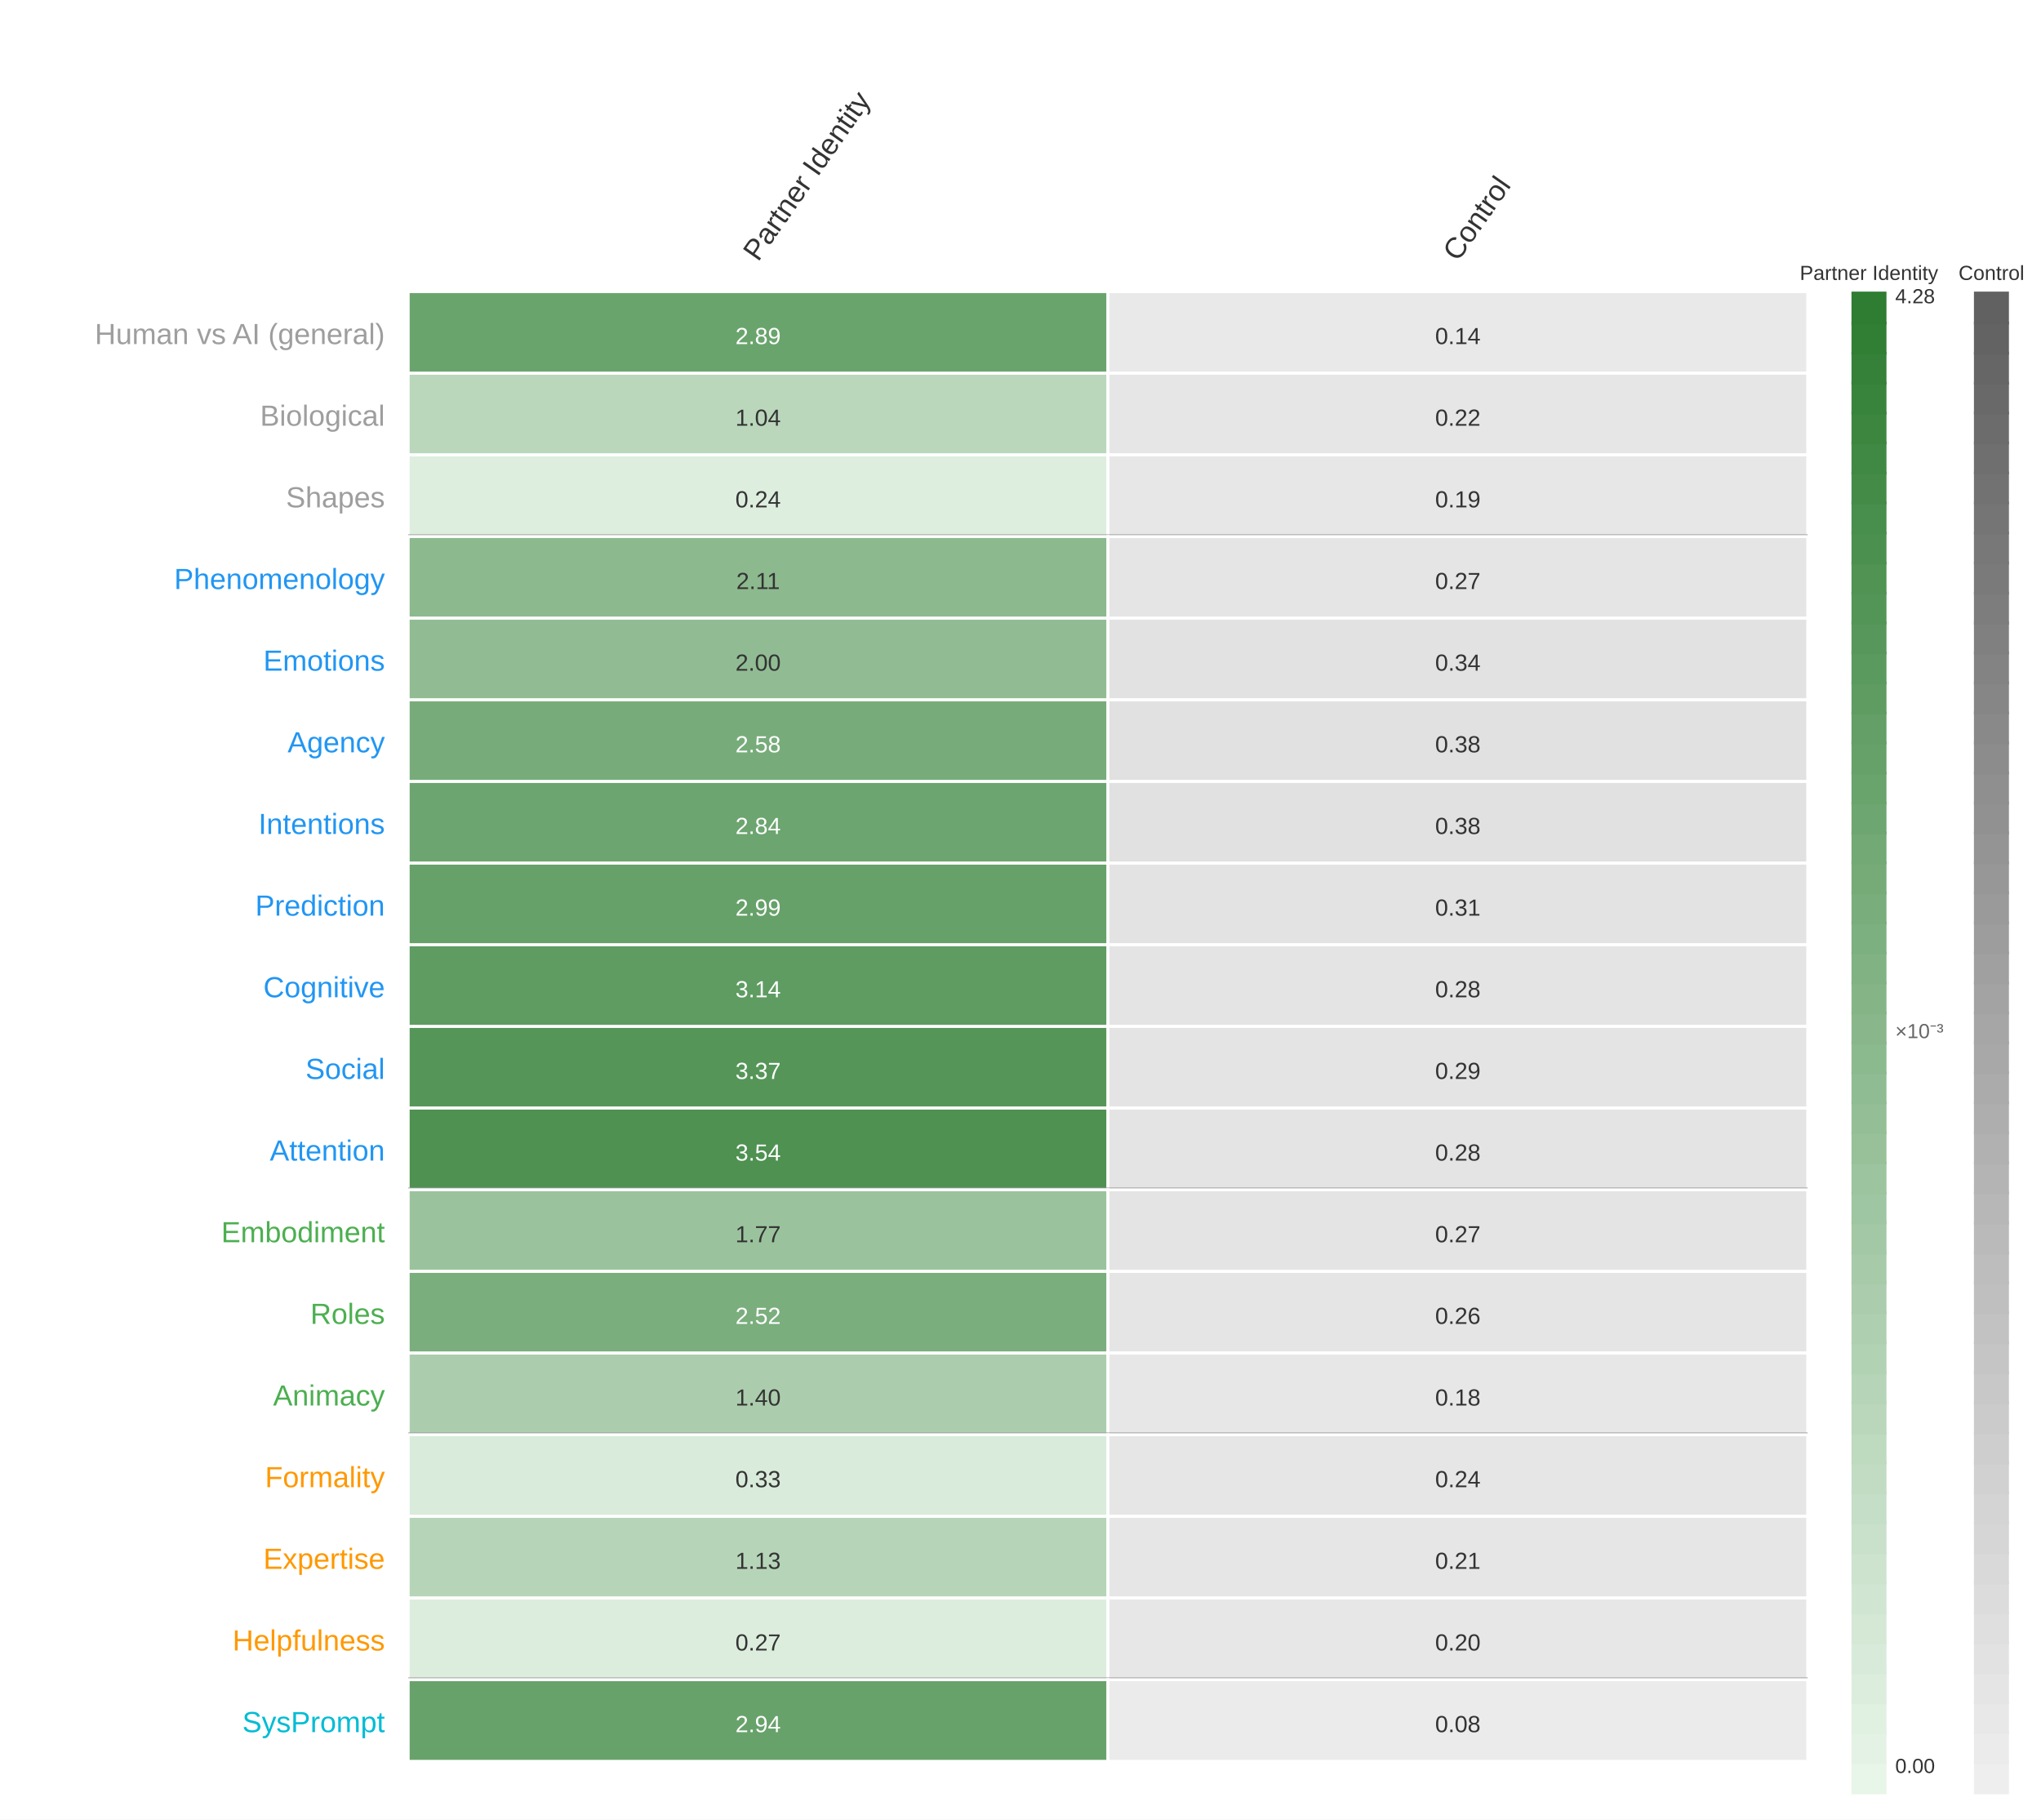
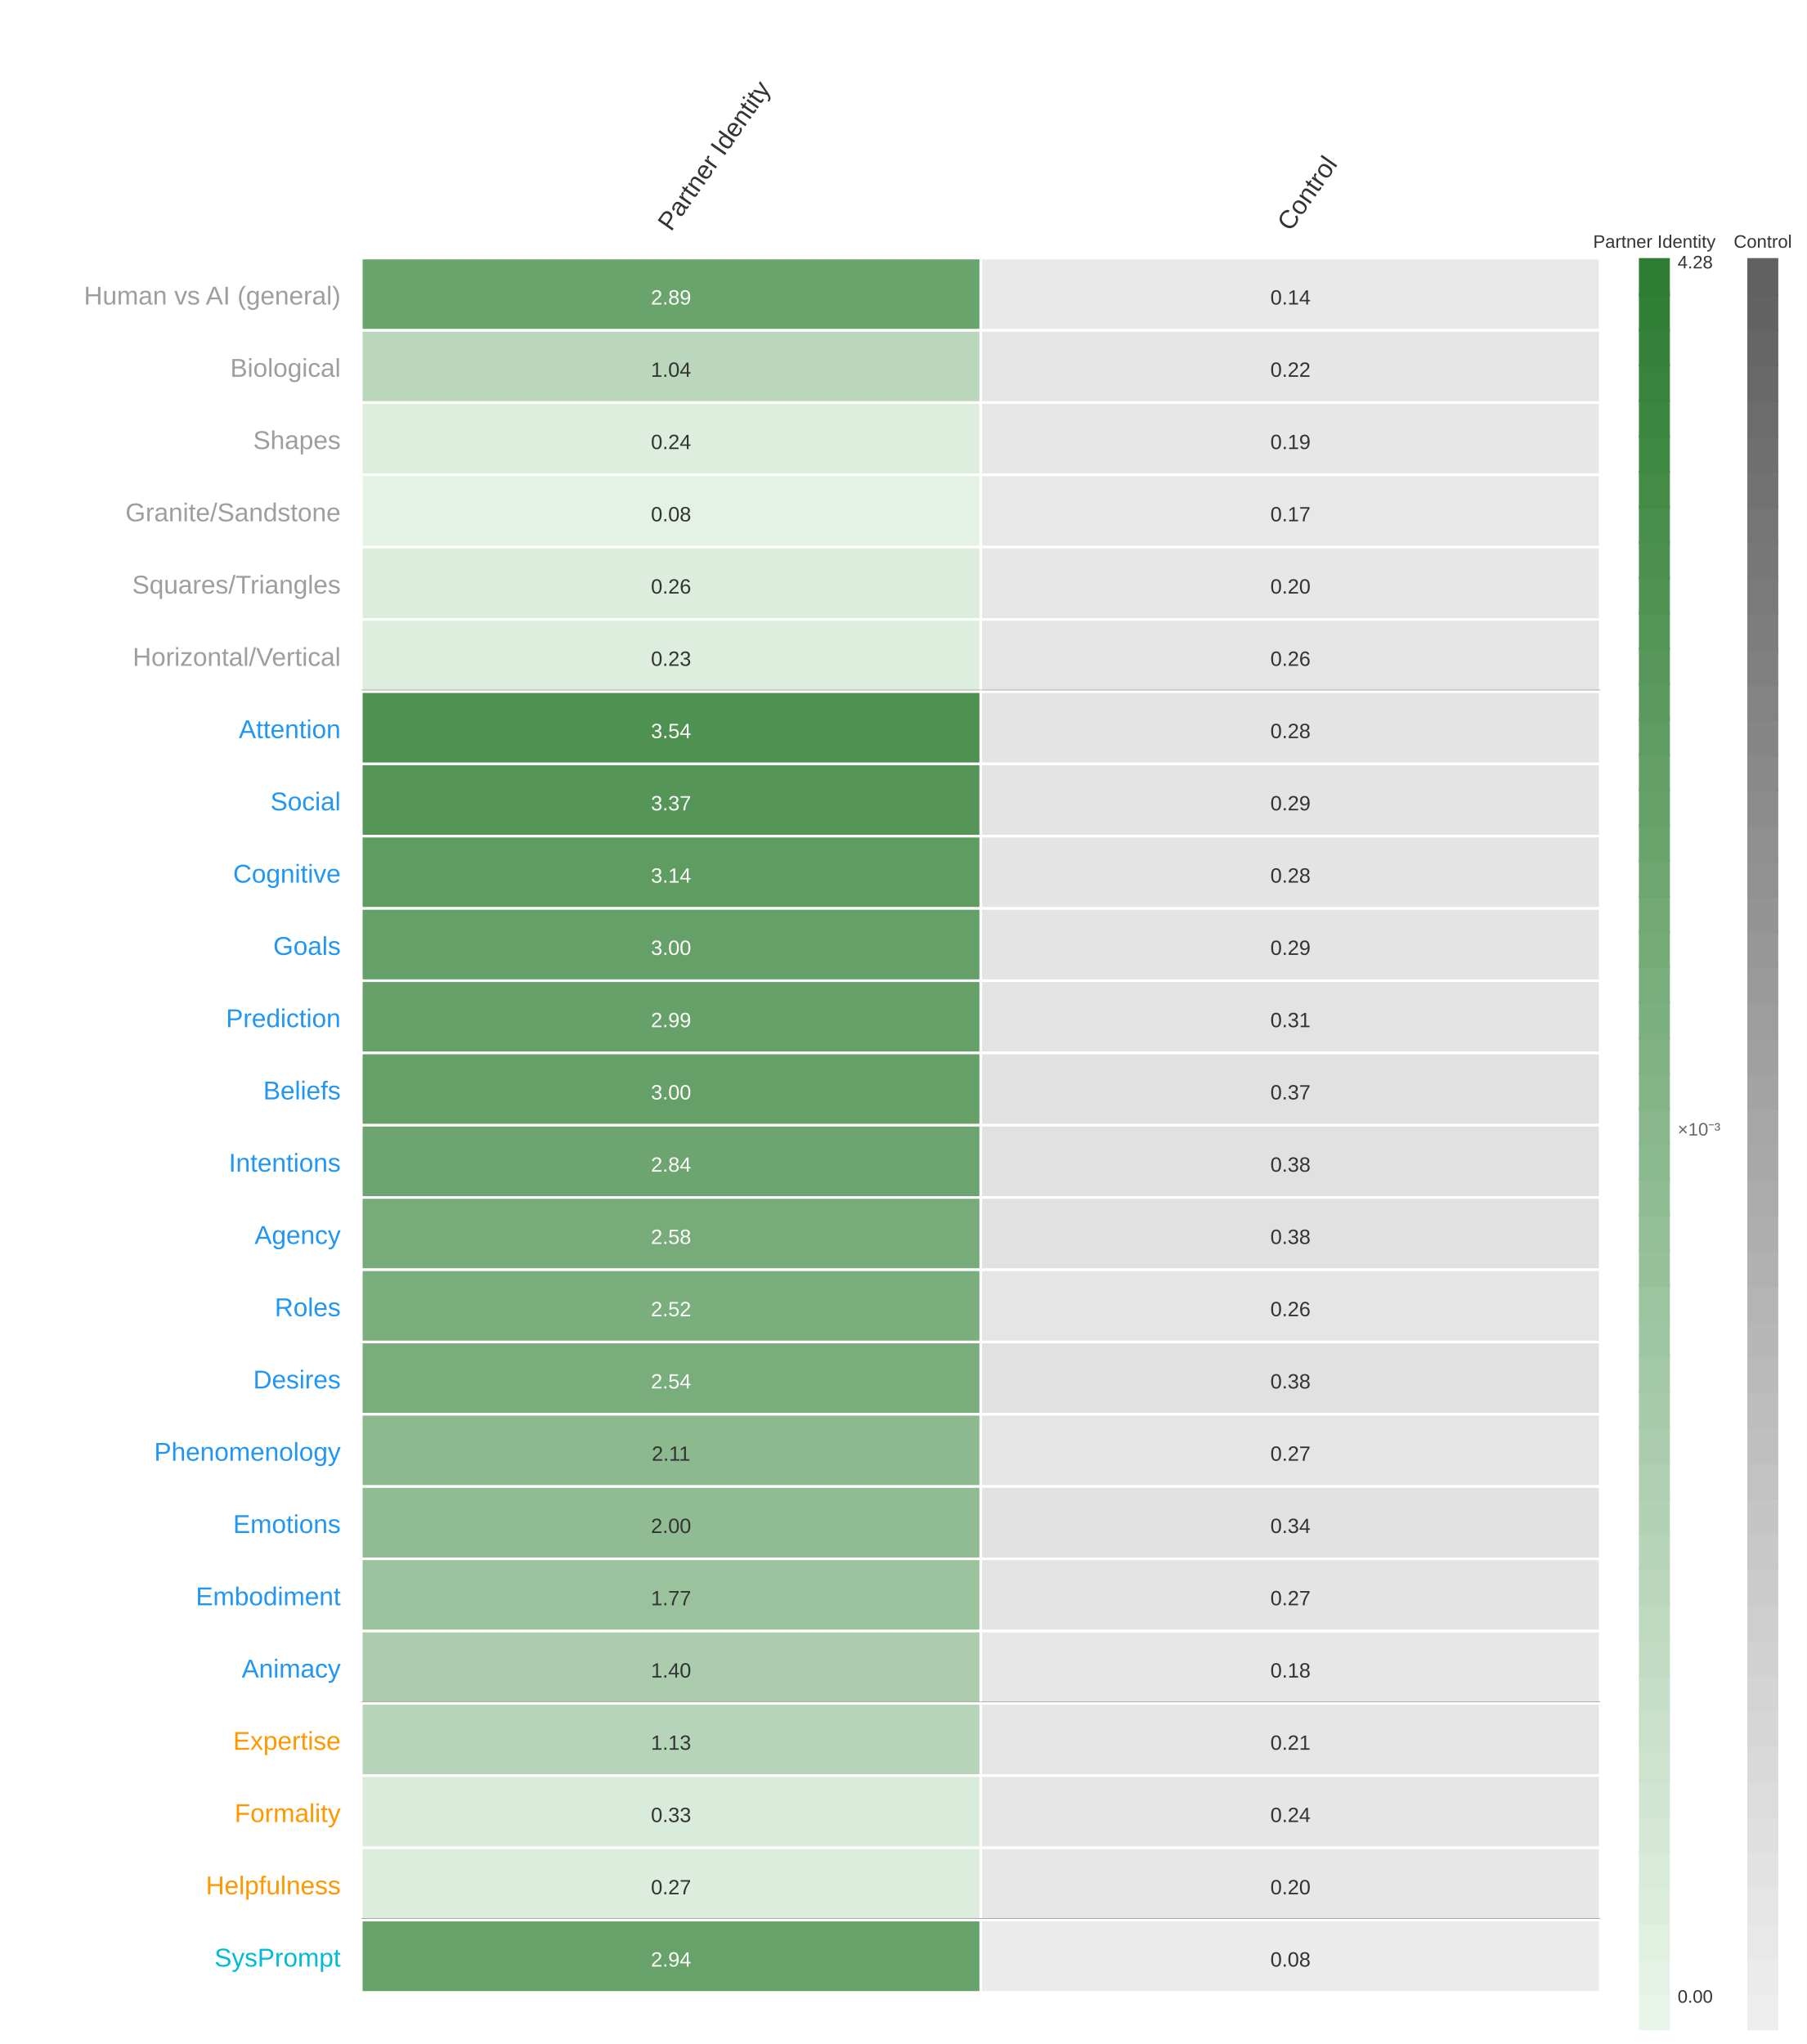
- <svg xmlns="http://www.w3.org/2000/svg" viewBox="0 0 700 624" style="width:100%;max-width:700px;height:auto;font-family:Arial,sans-serif;">
-   <rect width="700" height="624" fill="white" />
+ <svg xmlns="http://www.w3.org/2000/svg" viewBox="0 0 700 792" style="width:100%;max-width:700px;height:auto;font-family:Arial,sans-serif;">
+   <rect width="700" height="792" fill="white" />
  <text x="260.0" y="90" text-anchor="start" font-size="10" fill="#333" transform="rotate(-55,260.0,90)">Partner Identity</text>
  <text x="500.0" y="90" text-anchor="start" font-size="10" fill="#333" transform="rotate(-55,500.0,90)">Control</text>
  <text x="132" y="118.0" text-anchor="end" font-size="10" fill="#9E9E9E">Human vs AI (general)</text>
  <rect x="140.0" y="100.0" width="240.0" height="28" fill="rgb(106,164,109)" stroke="white" stroke-width="1" />
  <text x="260.0" y="118.0" text-anchor="middle" font-size="8" fill="#fff">2.89</text>
  <rect x="380.0" y="100.0" width="240.0" height="28" fill="rgb(233,233,233)" stroke="white" stroke-width="1" />
  <text x="500.0" y="118.0" text-anchor="middle" font-size="8" fill="#333">0.14</text>
  <text x="132" y="146.0" text-anchor="end" font-size="10" fill="#9E9E9E">Biological</text>
  <rect x="140.0" y="128.0" width="240.0" height="28" fill="rgb(186,215,188)" stroke="white" stroke-width="1" />
  <text x="260.0" y="146.0" text-anchor="middle" font-size="8" fill="#333">1.04</text>
  <rect x="380.0" y="128.0" width="240.0" height="28" fill="rgb(230,230,230)" stroke="white" stroke-width="1" />
  <text x="500.0" y="146.0" text-anchor="middle" font-size="8" fill="#333">0.22</text>
  <text x="132" y="174.0" text-anchor="end" font-size="10" fill="#9E9E9E">Shapes</text>
  <rect x="140.0" y="156.0" width="240.0" height="28" fill="rgb(221,238,222)" stroke="white" stroke-width="1" />
  <text x="260.0" y="174.0" text-anchor="middle" font-size="8" fill="#333">0.24</text>
  <rect x="380.0" y="156.0" width="240.0" height="28" fill="rgb(231,231,231)" stroke="white" stroke-width="1" />
  <text x="500.0" y="174.0" text-anchor="middle" font-size="8" fill="#333">0.19</text>
-   <line x1="140" y1="184" x2="620.0" y2="184" stroke="#999" stroke-width="1.5" />
-   <text x="132" y="202.0" text-anchor="end" font-size="10" fill="#2196F3">Phenomenology</text>
-   <rect x="140.0" y="184.0" width="240.0" height="28" fill="rgb(140,185,142)" stroke="white" stroke-width="1" />
-   <text x="260.0" y="202.0" text-anchor="middle" font-size="8" fill="#333">2.11</text>
-   <rect x="380.0" y="184.0" width="240.0" height="28" fill="rgb(229,229,229)" stroke="white" stroke-width="1" />
-   <text x="500.0" y="202.0" text-anchor="middle" font-size="8" fill="#333">0.27</text>
-   <text x="132" y="230.0" text-anchor="end" font-size="10" fill="#2196F3">Emotions</text>
-   <rect x="140.0" y="212.0" width="240.0" height="28" fill="rgb(145,188,147)" stroke="white" stroke-width="1" />
-   <text x="260.0" y="230.0" text-anchor="middle" font-size="8" fill="#333">2.00</text>
-   <rect x="380.0" y="212.0" width="240.0" height="28" fill="rgb(226,226,226)" stroke="white" stroke-width="1" />
-   <text x="500.0" y="230.0" text-anchor="middle" font-size="8" fill="#333">0.34</text>
-   <text x="132" y="258.0" text-anchor="end" font-size="10" fill="#2196F3">Agency</text>
-   <rect x="140.0" y="240.0" width="240.0" height="28" fill="rgb(119,172,122)" stroke="white" stroke-width="1" />
-   <text x="260.0" y="258.0" text-anchor="middle" font-size="8" fill="#fff">2.58</text>
-   <rect x="380.0" y="240.0" width="240.0" height="28" fill="rgb(225,225,225)" stroke="white" stroke-width="1" />
-   <text x="500.0" y="258.0" text-anchor="middle" font-size="8" fill="#333">0.38</text>
-   <text x="132" y="286.0" text-anchor="end" font-size="10" fill="#2196F3">Intentions</text>
-   <rect x="140.0" y="268.0" width="240.0" height="28" fill="rgb(108,165,111)" stroke="white" stroke-width="1" />
-   <text x="260.0" y="286.0" text-anchor="middle" font-size="8" fill="#fff">2.84</text>
-   <rect x="380.0" y="268.0" width="240.0" height="28" fill="rgb(225,225,225)" stroke="white" stroke-width="1" />
-   <text x="500.0" y="286.0" text-anchor="middle" font-size="8" fill="#333">0.38</text>
-   <text x="132" y="314.0" text-anchor="end" font-size="10" fill="#2196F3">Prediction</text>
-   <rect x="140.0" y="296.0" width="240.0" height="28" fill="rgb(102,161,105)" stroke="white" stroke-width="1" />
-   <text x="260.0" y="314.0" text-anchor="middle" font-size="8" fill="#fff">2.99</text>
-   <rect x="380.0" y="296.0" width="240.0" height="28" fill="rgb(227,227,227)" stroke="white" stroke-width="1" />
-   <text x="500.0" y="314.0" text-anchor="middle" font-size="8" fill="#333">0.31</text>
+   <text x="132" y="202.0" text-anchor="end" font-size="10" fill="#9E9E9E">Granite/Sandstone</text>
+   <rect x="140.0" y="184.0" width="240.0" height="28" fill="rgb(228,242,229)" stroke="white" stroke-width="1" />
+   <text x="260.0" y="202.0" text-anchor="middle" font-size="8" fill="#333">0.08</text>
+   <rect x="380.0" y="184.0" width="240.0" height="28" fill="rgb(232,232,232)" stroke="white" stroke-width="1" />
+   <text x="500.0" y="202.0" text-anchor="middle" font-size="8" fill="#333">0.17</text>
+   <text x="132" y="230.0" text-anchor="end" font-size="10" fill="#9E9E9E">Squares/Triangles</text>
+   <rect x="140.0" y="212.0" width="240.0" height="28" fill="rgb(220,237,221)" stroke="white" stroke-width="1" />
+   <text x="260.0" y="230.0" text-anchor="middle" font-size="8" fill="#333">0.26</text>
+   <rect x="380.0" y="212.0" width="240.0" height="28" fill="rgb(231,231,231)" stroke="white" stroke-width="1" />
+   <text x="500.0" y="230.0" text-anchor="middle" font-size="8" fill="#333">0.20</text>
+   <text x="132" y="258.0" text-anchor="end" font-size="10" fill="#9E9E9E">Horizontal/Vertical</text>
+   <rect x="140.0" y="240.0" width="240.0" height="28" fill="rgb(221,238,223)" stroke="white" stroke-width="1" />
+   <text x="260.0" y="258.0" text-anchor="middle" font-size="8" fill="#333">0.23</text>
+   <rect x="380.0" y="240.0" width="240.0" height="28" fill="rgb(229,229,229)" stroke="white" stroke-width="1" />
+   <text x="500.0" y="258.0" text-anchor="middle" font-size="8" fill="#333">0.26</text>
+   <line x1="140" y1="268" x2="620.0" y2="268" stroke="#999" stroke-width="1.5" />
+   <text x="132" y="286.0" text-anchor="end" font-size="10" fill="#2196F3">Attention</text>
+   <rect x="140.0" y="268.0" width="240.0" height="28" fill="rgb(78,145,81)" stroke="white" stroke-width="1" />
+   <text x="260.0" y="286.0" text-anchor="middle" font-size="8" fill="#fff">3.54</text>
+   <rect x="380.0" y="268.0" width="240.0" height="28" fill="rgb(228,228,228)" stroke="white" stroke-width="1" />
+   <text x="500.0" y="286.0" text-anchor="middle" font-size="8" fill="#333">0.28</text>
+   <text x="132" y="314.0" text-anchor="end" font-size="10" fill="#2196F3">Social</text>
+   <rect x="140.0" y="296.0" width="240.0" height="28" fill="rgb(85,150,88)" stroke="white" stroke-width="1" />
+   <text x="260.0" y="314.0" text-anchor="middle" font-size="8" fill="#fff">3.37</text>
+   <rect x="380.0" y="296.0" width="240.0" height="28" fill="rgb(228,228,228)" stroke="white" stroke-width="1" />
+   <text x="500.0" y="314.0" text-anchor="middle" font-size="8" fill="#333">0.29</text>
  <text x="132" y="342.0" text-anchor="end" font-size="10" fill="#2196F3">Cognitive</text>
  <rect x="140.0" y="324.0" width="240.0" height="28" fill="rgb(95,156,98)" stroke="white" stroke-width="1" />
  <text x="260.0" y="342.0" text-anchor="middle" font-size="8" fill="#fff">3.14</text>
  <rect x="380.0" y="324.0" width="240.0" height="28" fill="rgb(228,228,228)" stroke="white" stroke-width="1" />
  <text x="500.0" y="342.0" text-anchor="middle" font-size="8" fill="#333">0.28</text>
-   <text x="132" y="370.0" text-anchor="end" font-size="10" fill="#2196F3">Social</text>
-   <rect x="140.0" y="352.0" width="240.0" height="28" fill="rgb(85,150,88)" stroke="white" stroke-width="1" />
-   <text x="260.0" y="370.0" text-anchor="middle" font-size="8" fill="#fff">3.37</text>
+   <text x="132" y="370.0" text-anchor="end" font-size="10" fill="#2196F3">Goals</text>
+   <rect x="140.0" y="352.0" width="240.0" height="28" fill="rgb(101,160,104)" stroke="white" stroke-width="1" />
+   <text x="260.0" y="370.0" text-anchor="middle" font-size="8" fill="#fff">3.00</text>
  <rect x="380.0" y="352.0" width="240.0" height="28" fill="rgb(228,228,228)" stroke="white" stroke-width="1" />
  <text x="500.0" y="370.0" text-anchor="middle" font-size="8" fill="#333">0.29</text>
-   <text x="132" y="398.0" text-anchor="end" font-size="10" fill="#2196F3">Attention</text>
-   <rect x="140.0" y="380.0" width="240.0" height="28" fill="rgb(78,145,81)" stroke="white" stroke-width="1" />
-   <text x="260.0" y="398.0" text-anchor="middle" font-size="8" fill="#fff">3.54</text>
-   <rect x="380.0" y="380.0" width="240.0" height="28" fill="rgb(228,228,228)" stroke="white" stroke-width="1" />
-   <text x="500.0" y="398.0" text-anchor="middle" font-size="8" fill="#333">0.28</text>
-   <line x1="140" y1="408" x2="620.0" y2="408" stroke="#999" stroke-width="1.5" />
-   <text x="132" y="426.0" text-anchor="end" font-size="10" fill="#4CAF50">Embodiment</text>
-   <rect x="140.0" y="408.0" width="240.0" height="28" fill="rgb(154,195,157)" stroke="white" stroke-width="1" />
-   <text x="260.0" y="426.0" text-anchor="middle" font-size="8" fill="#333">1.77</text>
-   <rect x="380.0" y="408.0" width="240.0" height="28" fill="rgb(228,228,228)" stroke="white" stroke-width="1" />
-   <text x="500.0" y="426.0" text-anchor="middle" font-size="8" fill="#333">0.27</text>
-   <text x="132" y="454.0" text-anchor="end" font-size="10" fill="#4CAF50">Roles</text>
-   <rect x="140.0" y="436.0" width="240.0" height="28" fill="rgb(122,174,125)" stroke="white" stroke-width="1" />
-   <text x="260.0" y="454.0" text-anchor="middle" font-size="8" fill="#fff">2.52</text>
-   <rect x="380.0" y="436.0" width="240.0" height="28" fill="rgb(229,229,229)" stroke="white" stroke-width="1" />
-   <text x="500.0" y="454.0" text-anchor="middle" font-size="8" fill="#333">0.26</text>
-   <text x="132" y="482.0" text-anchor="end" font-size="10" fill="#4CAF50">Animacy</text>
-   <rect x="140.0" y="464.0" width="240.0" height="28" fill="rgb(171,205,173)" stroke="white" stroke-width="1" />
-   <text x="260.0" y="482.0" text-anchor="middle" font-size="8" fill="#333">1.40</text>
-   <rect x="380.0" y="464.0" width="240.0" height="28" fill="rgb(231,231,231)" stroke="white" stroke-width="1" />
-   <text x="500.0" y="482.0" text-anchor="middle" font-size="8" fill="#333">0.18</text>
-   <line x1="140" y1="492" x2="620.0" y2="492" stroke="#999" stroke-width="1.5" />
-   <text x="132" y="510.0" text-anchor="end" font-size="10" fill="#FF9800">Formality</text>
-   <rect x="140.0" y="492.0" width="240.0" height="28" fill="rgb(217,235,218)" stroke="white" stroke-width="1" />
-   <text x="260.0" y="510.0" text-anchor="middle" font-size="8" fill="#333">0.33</text>
-   <rect x="380.0" y="492.0" width="240.0" height="28" fill="rgb(230,230,230)" stroke="white" stroke-width="1" />
-   <text x="500.0" y="510.0" text-anchor="middle" font-size="8" fill="#333">0.24</text>
-   <text x="132" y="538.0" text-anchor="end" font-size="10" fill="#FF9800">Expertise</text>
-   <rect x="140.0" y="520.0" width="240.0" height="28" fill="rgb(182,213,184)" stroke="white" stroke-width="1" />
-   <text x="260.0" y="538.0" text-anchor="middle" font-size="8" fill="#333">1.13</text>
-   <rect x="380.0" y="520.0" width="240.0" height="28" fill="rgb(230,230,230)" stroke="white" stroke-width="1" />
-   <text x="500.0" y="538.0" text-anchor="middle" font-size="8" fill="#333">0.21</text>
-   <text x="132" y="566.0" text-anchor="end" font-size="10" fill="#FF9800">Helpfulness</text>
-   <rect x="140.0" y="548.0" width="240.0" height="28" fill="rgb(220,237,221)" stroke="white" stroke-width="1" />
-   <text x="260.0" y="566.0" text-anchor="middle" font-size="8" fill="#333">0.27</text>
-   <rect x="380.0" y="548.0" width="240.0" height="28" fill="rgb(231,231,231)" stroke="white" stroke-width="1" />
-   <text x="500.0" y="566.0" text-anchor="middle" font-size="8" fill="#333">0.20</text>
-   <line x1="140" y1="576" x2="620.0" y2="576" stroke="#999" stroke-width="1.5" />
-   <text x="132" y="594.0" text-anchor="end" font-size="10" fill="#00BCD4">SysPrompt</text>
-   <rect x="140.0" y="576.0" width="240.0" height="28" fill="rgb(104,162,107)" stroke="white" stroke-width="1" />
-   <text x="260.0" y="594.0" text-anchor="middle" font-size="8" fill="#fff">2.94</text>
-   <rect x="380.0" y="576.0" width="240.0" height="28" fill="rgb(235,235,235)" stroke="white" stroke-width="1" />
-   <text x="500.0" y="594.0" text-anchor="middle" font-size="8" fill="#333">0.08</text>
-   <rect x="635.0" y="604.0" width="12" height="11.3" fill="rgb(232,245,233)" />
-   <rect x="635.0" y="593.7" width="12" height="11.3" fill="rgb(228,242,229)" />
-   <rect x="635.0" y="583.4" width="12" height="11.3" fill="rgb(224,240,225)" />
-   <rect x="635.0" y="573.1" width="12" height="11.3" fill="rgb(220,237,221)" />
-   <rect x="635.0" y="562.9" width="12" height="11.3" fill="rgb(216,235,218)" />
-   <rect x="635.0" y="552.6" width="12" height="11.3" fill="rgb(213,232,214)" />
-   <rect x="635.0" y="542.3" width="12" height="11.3" fill="rgb(209,230,210)" />
-   <rect x="635.0" y="532.0" width="12" height="11.3" fill="rgb(205,227,206)" />
-   <rect x="635.0" y="521.7" width="12" height="11.3" fill="rgb(201,225,203)" />
-   <rect x="635.0" y="511.4" width="12" height="11.3" fill="rgb(197,222,199)" />
-   <rect x="635.0" y="501.1" width="12" height="11.3" fill="rgb(194,220,195)" />
-   <rect x="635.0" y="490.9" width="12" height="11.3" fill="rgb(190,218,191)" />
-   <rect x="635.0" y="480.6" width="12" height="11.3" fill="rgb(186,215,188)" />
-   <rect x="635.0" y="470.3" width="12" height="11.3" fill="rgb(182,213,184)" />
-   <rect x="635.0" y="460.0" width="12" height="11.3" fill="rgb(178,210,180)" />
-   <rect x="635.0" y="449.7" width="12" height="11.3" fill="rgb(175,208,176)" />
-   <rect x="635.0" y="439.4" width="12" height="11.3" fill="rgb(171,205,173)" />
-   <rect x="635.0" y="429.1" width="12" height="11.3" fill="rgb(167,203,169)" />
-   <rect x="635.0" y="418.9" width="12" height="11.3" fill="rgb(163,200,165)" />
-   <rect x="635.0" y="408.6" width="12" height="11.3" fill="rgb(159,198,162)" />
-   <rect x="635.0" y="398.3" width="12" height="11.3" fill="rgb(156,196,158)" />
-   <rect x="635.0" y="388.0" width="12" height="11.3" fill="rgb(152,193,154)" />
-   <rect x="635.0" y="377.7" width="12" height="11.3" fill="rgb(148,191,150)" />
-   <rect x="635.0" y="367.4" width="12" height="11.3" fill="rgb(144,188,147)" />
-   <rect x="635.0" y="357.1" width="12" height="11.3" fill="rgb(140,186,143)" />
-   <rect x="635.0" y="346.9" width="12" height="11.3" fill="rgb(137,183,139)" />
-   <rect x="635.0" y="336.6" width="12" height="11.3" fill="rgb(133,181,135)" />
-   <rect x="635.0" y="326.3" width="12" height="11.3" fill="rgb(129,178,132)" />
-   <rect x="635.0" y="316.0" width="12" height="11.3" fill="rgb(125,176,128)" />
-   <rect x="635.0" y="305.7" width="12" height="11.3" fill="rgb(121,173,124)" />
-   <rect x="635.0" y="295.4" width="12" height="11.3" fill="rgb(118,171,120)" />
-   <rect x="635.0" y="285.1" width="12" height="11.3" fill="rgb(114,169,117)" />
-   <rect x="635.0" y="274.9" width="12" height="11.3" fill="rgb(110,166,113)" />
-   <rect x="635.0" y="264.6" width="12" height="11.3" fill="rgb(106,164,109)" />
-   <rect x="635.0" y="254.3" width="12" height="11.3" fill="rgb(102,161,106)" />
-   <rect x="635.0" y="244.0" width="12" height="11.3" fill="rgb(99,159,102)" />
-   <rect x="635.0" y="233.7" width="12" height="11.3" fill="rgb(95,156,98)" />
-   <rect x="635.0" y="223.4" width="12" height="11.3" fill="rgb(91,154,94)" />
-   <rect x="635.0" y="213.1" width="12" height="11.3" fill="rgb(87,151,91)" />
-   <rect x="635.0" y="202.9" width="12" height="11.3" fill="rgb(83,149,87)" />
-   <rect x="635.0" y="192.6" width="12" height="11.3" fill="rgb(80,147,83)" />
-   <rect x="635.0" y="182.3" width="12" height="11.3" fill="rgb(76,144,79)" />
-   <rect x="635.0" y="172.0" width="12" height="11.3" fill="rgb(72,142,76)" />
-   <rect x="635.0" y="161.7" width="12" height="11.3" fill="rgb(68,139,72)" />
-   <rect x="635.0" y="151.4" width="12" height="11.3" fill="rgb(64,137,68)" />
-   <rect x="635.0" y="141.1" width="12" height="11.3" fill="rgb(61,134,64)" />
-   <rect x="635.0" y="130.9" width="12" height="11.3" fill="rgb(57,132,61)" />
-   <rect x="635.0" y="120.6" width="12" height="11.3" fill="rgb(53,129,57)" />
-   <rect x="635.0" y="110.3" width="12" height="11.3" fill="rgb(49,127,53)" />
-   <rect x="635.0" y="100.0" width="12" height="11.3" fill="rgb(46,125,50)" />
+   <text x="132" y="398.0" text-anchor="end" font-size="10" fill="#2196F3">Prediction</text>
+   <rect x="140.0" y="380.0" width="240.0" height="28" fill="rgb(102,161,105)" stroke="white" stroke-width="1" />
+   <text x="260.0" y="398.0" text-anchor="middle" font-size="8" fill="#fff">2.99</text>
+   <rect x="380.0" y="380.0" width="240.0" height="28" fill="rgb(227,227,227)" stroke="white" stroke-width="1" />
+   <text x="500.0" y="398.0" text-anchor="middle" font-size="8" fill="#333">0.31</text>
+   <text x="132" y="426.0" text-anchor="end" font-size="10" fill="#2196F3">Beliefs</text>
+   <rect x="140.0" y="408.0" width="240.0" height="28" fill="rgb(101,160,104)" stroke="white" stroke-width="1" />
+   <text x="260.0" y="426.0" text-anchor="middle" font-size="8" fill="#fff">3.00</text>
+   <rect x="380.0" y="408.0" width="240.0" height="28" fill="rgb(225,225,225)" stroke="white" stroke-width="1" />
+   <text x="500.0" y="426.0" text-anchor="middle" font-size="8" fill="#333">0.37</text>
+   <text x="132" y="454.0" text-anchor="end" font-size="10" fill="#2196F3">Intentions</text>
+   <rect x="140.0" y="436.0" width="240.0" height="28" fill="rgb(108,165,111)" stroke="white" stroke-width="1" />
+   <text x="260.0" y="454.0" text-anchor="middle" font-size="8" fill="#fff">2.84</text>
+   <rect x="380.0" y="436.0" width="240.0" height="28" fill="rgb(225,225,225)" stroke="white" stroke-width="1" />
+   <text x="500.0" y="454.0" text-anchor="middle" font-size="8" fill="#333">0.38</text>
+   <text x="132" y="482.0" text-anchor="end" font-size="10" fill="#2196F3">Agency</text>
+   <rect x="140.0" y="464.0" width="240.0" height="28" fill="rgb(119,172,122)" stroke="white" stroke-width="1" />
+   <text x="260.0" y="482.0" text-anchor="middle" font-size="8" fill="#fff">2.58</text>
+   <rect x="380.0" y="464.0" width="240.0" height="28" fill="rgb(225,225,225)" stroke="white" stroke-width="1" />
+   <text x="500.0" y="482.0" text-anchor="middle" font-size="8" fill="#333">0.38</text>
+   <text x="132" y="510.0" text-anchor="end" font-size="10" fill="#2196F3">Roles</text>
+   <rect x="140.0" y="492.0" width="240.0" height="28" fill="rgb(122,174,125)" stroke="white" stroke-width="1" />
+   <text x="260.0" y="510.0" text-anchor="middle" font-size="8" fill="#fff">2.52</text>
+   <rect x="380.0" y="492.0" width="240.0" height="28" fill="rgb(229,229,229)" stroke="white" stroke-width="1" />
+   <text x="500.0" y="510.0" text-anchor="middle" font-size="8" fill="#333">0.26</text>
+   <text x="132" y="538.0" text-anchor="end" font-size="10" fill="#2196F3">Desires</text>
+   <rect x="140.0" y="520.0" width="240.0" height="28" fill="rgb(121,173,124)" stroke="white" stroke-width="1" />
+   <text x="260.0" y="538.0" text-anchor="middle" font-size="8" fill="#fff">2.54</text>
+   <rect x="380.0" y="520.0" width="240.0" height="28" fill="rgb(225,225,225)" stroke="white" stroke-width="1" />
+   <text x="500.0" y="538.0" text-anchor="middle" font-size="8" fill="#333">0.38</text>
+   <text x="132" y="566.0" text-anchor="end" font-size="10" fill="#2196F3">Phenomenology</text>
+   <rect x="140.0" y="548.0" width="240.0" height="28" fill="rgb(140,185,142)" stroke="white" stroke-width="1" />
+   <text x="260.0" y="566.0" text-anchor="middle" font-size="8" fill="#333">2.11</text>
+   <rect x="380.0" y="548.0" width="240.0" height="28" fill="rgb(229,229,229)" stroke="white" stroke-width="1" />
+   <text x="500.0" y="566.0" text-anchor="middle" font-size="8" fill="#333">0.27</text>
+   <text x="132" y="594.0" text-anchor="end" font-size="10" fill="#2196F3">Emotions</text>
+   <rect x="140.0" y="576.0" width="240.0" height="28" fill="rgb(145,188,147)" stroke="white" stroke-width="1" />
+   <text x="260.0" y="594.0" text-anchor="middle" font-size="8" fill="#333">2.00</text>
+   <rect x="380.0" y="576.0" width="240.0" height="28" fill="rgb(226,226,226)" stroke="white" stroke-width="1" />
+   <text x="500.0" y="594.0" text-anchor="middle" font-size="8" fill="#333">0.34</text>
+   <text x="132" y="622.0" text-anchor="end" font-size="10" fill="#2196F3">Embodiment</text>
+   <rect x="140.0" y="604.0" width="240.0" height="28" fill="rgb(154,195,157)" stroke="white" stroke-width="1" />
+   <text x="260.0" y="622.0" text-anchor="middle" font-size="8" fill="#333">1.77</text>
+   <rect x="380.0" y="604.0" width="240.0" height="28" fill="rgb(228,228,228)" stroke="white" stroke-width="1" />
+   <text x="500.0" y="622.0" text-anchor="middle" font-size="8" fill="#333">0.27</text>
+   <text x="132" y="650.0" text-anchor="end" font-size="10" fill="#2196F3">Animacy</text>
+   <rect x="140.0" y="632.0" width="240.0" height="28" fill="rgb(171,205,173)" stroke="white" stroke-width="1" />
+   <text x="260.0" y="650.0" text-anchor="middle" font-size="8" fill="#333">1.40</text>
+   <rect x="380.0" y="632.0" width="240.0" height="28" fill="rgb(231,231,231)" stroke="white" stroke-width="1" />
+   <text x="500.0" y="650.0" text-anchor="middle" font-size="8" fill="#333">0.18</text>
+   <line x1="140" y1="660" x2="620.0" y2="660" stroke="#999" stroke-width="1.5" />
+   <text x="132" y="678.0" text-anchor="end" font-size="10" fill="#FF9800">Expertise</text>
+   <rect x="140.0" y="660.0" width="240.0" height="28" fill="rgb(182,213,184)" stroke="white" stroke-width="1" />
+   <text x="260.0" y="678.0" text-anchor="middle" font-size="8" fill="#333">1.13</text>
+   <rect x="380.0" y="660.0" width="240.0" height="28" fill="rgb(230,230,230)" stroke="white" stroke-width="1" />
+   <text x="500.0" y="678.0" text-anchor="middle" font-size="8" fill="#333">0.21</text>
+   <text x="132" y="706.0" text-anchor="end" font-size="10" fill="#FF9800">Formality</text>
+   <rect x="140.0" y="688.0" width="240.0" height="28" fill="rgb(217,235,218)" stroke="white" stroke-width="1" />
+   <text x="260.0" y="706.0" text-anchor="middle" font-size="8" fill="#333">0.33</text>
+   <rect x="380.0" y="688.0" width="240.0" height="28" fill="rgb(230,230,230)" stroke="white" stroke-width="1" />
+   <text x="500.0" y="706.0" text-anchor="middle" font-size="8" fill="#333">0.24</text>
+   <text x="132" y="734.0" text-anchor="end" font-size="10" fill="#FF9800">Helpfulness</text>
+   <rect x="140.0" y="716.0" width="240.0" height="28" fill="rgb(220,237,221)" stroke="white" stroke-width="1" />
+   <text x="260.0" y="734.0" text-anchor="middle" font-size="8" fill="#333">0.27</text>
+   <rect x="380.0" y="716.0" width="240.0" height="28" fill="rgb(231,231,231)" stroke="white" stroke-width="1" />
+   <text x="500.0" y="734.0" text-anchor="middle" font-size="8" fill="#333">0.20</text>
+   <line x1="140" y1="744" x2="620.0" y2="744" stroke="#999" stroke-width="1.5" />
+   <text x="132" y="762.0" text-anchor="end" font-size="10" fill="#00BCD4">SysPrompt</text>
+   <rect x="140.0" y="744.0" width="240.0" height="28" fill="rgb(104,162,107)" stroke="white" stroke-width="1" />
+   <text x="260.0" y="762.0" text-anchor="middle" font-size="8" fill="#fff">2.94</text>
+   <rect x="380.0" y="744.0" width="240.0" height="28" fill="rgb(235,235,235)" stroke="white" stroke-width="1" />
+   <text x="500.0" y="762.0" text-anchor="middle" font-size="8" fill="#333">0.08</text>
+   <rect x="635.0" y="772.0" width="12" height="14.7" fill="rgb(232,245,233)" />
+   <rect x="635.0" y="758.3" width="12" height="14.7" fill="rgb(228,242,229)" />
+   <rect x="635.0" y="744.6" width="12" height="14.7" fill="rgb(224,240,225)" />
+   <rect x="635.0" y="730.9" width="12" height="14.7" fill="rgb(220,237,221)" />
+   <rect x="635.0" y="717.1" width="12" height="14.7" fill="rgb(216,235,218)" />
+   <rect x="635.0" y="703.4" width="12" height="14.7" fill="rgb(213,232,214)" />
+   <rect x="635.0" y="689.7" width="12" height="14.7" fill="rgb(209,230,210)" />
+   <rect x="635.0" y="676.0" width="12" height="14.7" fill="rgb(205,227,206)" />
+   <rect x="635.0" y="662.3" width="12" height="14.7" fill="rgb(201,225,203)" />
+   <rect x="635.0" y="648.6" width="12" height="14.7" fill="rgb(197,222,199)" />
+   <rect x="635.0" y="634.9" width="12" height="14.7" fill="rgb(194,220,195)" />
+   <rect x="635.0" y="621.1" width="12" height="14.7" fill="rgb(190,218,191)" />
+   <rect x="635.0" y="607.4" width="12" height="14.7" fill="rgb(186,215,188)" />
+   <rect x="635.0" y="593.7" width="12" height="14.7" fill="rgb(182,213,184)" />
+   <rect x="635.0" y="580.0" width="12" height="14.7" fill="rgb(178,210,180)" />
+   <rect x="635.0" y="566.3" width="12" height="14.7" fill="rgb(175,208,176)" />
+   <rect x="635.0" y="552.6" width="12" height="14.7" fill="rgb(171,205,173)" />
+   <rect x="635.0" y="538.9" width="12" height="14.7" fill="rgb(167,203,169)" />
+   <rect x="635.0" y="525.1" width="12" height="14.7" fill="rgb(163,200,165)" />
+   <rect x="635.0" y="511.4" width="12" height="14.7" fill="rgb(159,198,162)" />
+   <rect x="635.0" y="497.7" width="12" height="14.7" fill="rgb(156,196,158)" />
+   <rect x="635.0" y="484.0" width="12" height="14.7" fill="rgb(152,193,154)" />
+   <rect x="635.0" y="470.3" width="12" height="14.7" fill="rgb(148,191,150)" />
+   <rect x="635.0" y="456.6" width="12" height="14.7" fill="rgb(144,188,147)" />
+   <rect x="635.0" y="442.9" width="12" height="14.7" fill="rgb(140,186,143)" />
+   <rect x="635.0" y="429.1" width="12" height="14.7" fill="rgb(137,183,139)" />
+   <rect x="635.0" y="415.4" width="12" height="14.7" fill="rgb(133,181,135)" />
+   <rect x="635.0" y="401.7" width="12" height="14.7" fill="rgb(129,178,132)" />
+   <rect x="635.0" y="388.0" width="12" height="14.7" fill="rgb(125,176,128)" />
+   <rect x="635.0" y="374.3" width="12" height="14.7" fill="rgb(121,173,124)" />
+   <rect x="635.0" y="360.6" width="12" height="14.7" fill="rgb(118,171,120)" />
+   <rect x="635.0" y="346.9" width="12" height="14.7" fill="rgb(114,169,117)" />
+   <rect x="635.0" y="333.1" width="12" height="14.7" fill="rgb(110,166,113)" />
+   <rect x="635.0" y="319.4" width="12" height="14.7" fill="rgb(106,164,109)" />
+   <rect x="635.0" y="305.7" width="12" height="14.7" fill="rgb(102,161,106)" />
+   <rect x="635.0" y="292.0" width="12" height="14.7" fill="rgb(99,159,102)" />
+   <rect x="635.0" y="278.3" width="12" height="14.7" fill="rgb(95,156,98)" />
+   <rect x="635.0" y="264.6" width="12" height="14.7" fill="rgb(91,154,94)" />
+   <rect x="635.0" y="250.9" width="12" height="14.7" fill="rgb(87,151,91)" />
+   <rect x="635.0" y="237.1" width="12" height="14.7" fill="rgb(83,149,87)" />
+   <rect x="635.0" y="223.4" width="12" height="14.7" fill="rgb(80,147,83)" />
+   <rect x="635.0" y="209.7" width="12" height="14.7" fill="rgb(76,144,79)" />
+   <rect x="635.0" y="196.0" width="12" height="14.7" fill="rgb(72,142,76)" />
+   <rect x="635.0" y="182.3" width="12" height="14.7" fill="rgb(68,139,72)" />
+   <rect x="635.0" y="168.6" width="12" height="14.7" fill="rgb(64,137,68)" />
+   <rect x="635.0" y="154.9" width="12" height="14.7" fill="rgb(61,134,64)" />
+   <rect x="635.0" y="141.1" width="12" height="14.7" fill="rgb(57,132,61)" />
+   <rect x="635.0" y="127.4" width="12" height="14.7" fill="rgb(53,129,57)" />
+   <rect x="635.0" y="113.7" width="12" height="14.7" fill="rgb(49,127,53)" />
+   <rect x="635.0" y="100.0" width="12" height="14.7" fill="rgb(46,125,50)" />
  <text x="641.0" y="96" text-anchor="middle" font-size="7" fill="#333">Partner Identity</text>
  <text x="650.0" y="104" font-size="7" fill="#333">4.28</text>
-   <text x="650.0" y="608" font-size="7" fill="#333">0.00</text>
-   <text x="650.0" y="356.0" font-size="7" fill="#666">×10⁻³</text>
-   <rect x="677.0" y="604.0" width="12" height="11.3" fill="rgb(238,238,238)" />
-   <rect x="677.0" y="593.7" width="12" height="11.3" fill="rgb(235,235,235)" />
-   <rect x="677.0" y="583.4" width="12" height="11.3" fill="rgb(232,232,232)" />
-   <rect x="677.0" y="573.1" width="12" height="11.3" fill="rgb(229,229,229)" />
-   <rect x="677.0" y="562.9" width="12" height="11.3" fill="rgb(226,226,226)" />
-   <rect x="677.0" y="552.6" width="12" height="11.3" fill="rgb(223,223,223)" />
-   <rect x="677.0" y="542.3" width="12" height="11.3" fill="rgb(220,220,220)" />
-   <rect x="677.0" y="532.0" width="12" height="11.3" fill="rgb(217,217,217)" />
-   <rect x="677.0" y="521.7" width="12" height="11.3" fill="rgb(214,214,214)" />
-   <rect x="677.0" y="511.4" width="12" height="11.3" fill="rgb(212,212,212)" />
-   <rect x="677.0" y="501.1" width="12" height="11.3" fill="rgb(209,209,209)" />
-   <rect x="677.0" y="490.9" width="12" height="11.3" fill="rgb(206,206,206)" />
-   <rect x="677.0" y="480.6" width="12" height="11.3" fill="rgb(203,203,203)" />
-   <rect x="677.0" y="470.3" width="12" height="11.3" fill="rgb(200,200,200)" />
-   <rect x="677.0" y="460.0" width="12" height="11.3" fill="rgb(197,197,197)" />
-   <rect x="677.0" y="449.7" width="12" height="11.3" fill="rgb(194,194,194)" />
-   <rect x="677.0" y="439.4" width="12" height="11.3" fill="rgb(191,191,191)" />
-   <rect x="677.0" y="429.1" width="12" height="11.3" fill="rgb(189,189,189)" />
-   <rect x="677.0" y="418.9" width="12" height="11.3" fill="rgb(186,186,186)" />
-   <rect x="677.0" y="408.6" width="12" height="11.3" fill="rgb(183,183,183)" />
-   <rect x="677.0" y="398.3" width="12" height="11.3" fill="rgb(180,180,180)" />
-   <rect x="677.0" y="388.0" width="12" height="11.3" fill="rgb(177,177,177)" />
-   <rect x="677.0" y="377.7" width="12" height="11.3" fill="rgb(174,174,174)" />
-   <rect x="677.0" y="367.4" width="12" height="11.3" fill="rgb(171,171,171)" />
-   <rect x="677.0" y="357.1" width="12" height="11.3" fill="rgb(168,168,168)" />
-   <rect x="677.0" y="346.9" width="12" height="11.3" fill="rgb(166,166,166)" />
-   <rect x="677.0" y="336.6" width="12" height="11.3" fill="rgb(163,163,163)" />
-   <rect x="677.0" y="326.3" width="12" height="11.3" fill="rgb(160,160,160)" />
-   <rect x="677.0" y="316.0" width="12" height="11.3" fill="rgb(157,157,157)" />
-   <rect x="677.0" y="305.7" width="12" height="11.3" fill="rgb(154,154,154)" />
-   <rect x="677.0" y="295.4" width="12" height="11.3" fill="rgb(151,151,151)" />
-   <rect x="677.0" y="285.1" width="12" height="11.3" fill="rgb(148,148,148)" />
-   <rect x="677.0" y="274.9" width="12" height="11.3" fill="rgb(145,145,145)" />
-   <rect x="677.0" y="264.6" width="12" height="11.3" fill="rgb(143,143,143)" />
-   <rect x="677.0" y="254.3" width="12" height="11.3" fill="rgb(140,140,140)" />
-   <rect x="677.0" y="244.0" width="12" height="11.3" fill="rgb(137,137,137)" />
-   <rect x="677.0" y="233.7" width="12" height="11.3" fill="rgb(134,134,134)" />
-   <rect x="677.0" y="223.4" width="12" height="11.3" fill="rgb(131,131,131)" />
-   <rect x="677.0" y="213.1" width="12" height="11.3" fill="rgb(128,128,128)" />
-   <rect x="677.0" y="202.9" width="12" height="11.3" fill="rgb(125,125,125)" />
-   <rect x="677.0" y="192.6" width="12" height="11.3" fill="rgb(122,122,122)" />
-   <rect x="677.0" y="182.3" width="12" height="11.3" fill="rgb(120,120,120)" />
-   <rect x="677.0" y="172.0" width="12" height="11.3" fill="rgb(117,117,117)" />
-   <rect x="677.0" y="161.7" width="12" height="11.3" fill="rgb(114,114,114)" />
-   <rect x="677.0" y="151.4" width="12" height="11.3" fill="rgb(111,111,111)" />
-   <rect x="677.0" y="141.1" width="12" height="11.3" fill="rgb(108,108,108)" />
-   <rect x="677.0" y="130.9" width="12" height="11.3" fill="rgb(105,105,105)" />
-   <rect x="677.0" y="120.6" width="12" height="11.3" fill="rgb(102,102,102)" />
-   <rect x="677.0" y="110.3" width="12" height="11.3" fill="rgb(99,99,99)" />
-   <rect x="677.0" y="100.0" width="12" height="11.3" fill="rgb(97,97,97)" />
+   <text x="650.0" y="776" font-size="7" fill="#333">0.00</text>
+   <text x="650.0" y="440.0" font-size="7" fill="#666">×10⁻³</text>
+   <rect x="677.0" y="772.0" width="12" height="14.7" fill="rgb(238,238,238)" />
+   <rect x="677.0" y="758.3" width="12" height="14.7" fill="rgb(235,235,235)" />
+   <rect x="677.0" y="744.6" width="12" height="14.7" fill="rgb(232,232,232)" />
+   <rect x="677.0" y="730.9" width="12" height="14.7" fill="rgb(229,229,229)" />
+   <rect x="677.0" y="717.1" width="12" height="14.7" fill="rgb(226,226,226)" />
+   <rect x="677.0" y="703.4" width="12" height="14.7" fill="rgb(223,223,223)" />
+   <rect x="677.0" y="689.7" width="12" height="14.7" fill="rgb(220,220,220)" />
+   <rect x="677.0" y="676.0" width="12" height="14.7" fill="rgb(217,217,217)" />
+   <rect x="677.0" y="662.3" width="12" height="14.7" fill="rgb(214,214,214)" />
+   <rect x="677.0" y="648.6" width="12" height="14.7" fill="rgb(212,212,212)" />
+   <rect x="677.0" y="634.9" width="12" height="14.7" fill="rgb(209,209,209)" />
+   <rect x="677.0" y="621.1" width="12" height="14.7" fill="rgb(206,206,206)" />
+   <rect x="677.0" y="607.4" width="12" height="14.7" fill="rgb(203,203,203)" />
+   <rect x="677.0" y="593.7" width="12" height="14.7" fill="rgb(200,200,200)" />
+   <rect x="677.0" y="580.0" width="12" height="14.7" fill="rgb(197,197,197)" />
+   <rect x="677.0" y="566.3" width="12" height="14.7" fill="rgb(194,194,194)" />
+   <rect x="677.0" y="552.6" width="12" height="14.7" fill="rgb(191,191,191)" />
+   <rect x="677.0" y="538.9" width="12" height="14.7" fill="rgb(189,189,189)" />
+   <rect x="677.0" y="525.1" width="12" height="14.7" fill="rgb(186,186,186)" />
+   <rect x="677.0" y="511.4" width="12" height="14.7" fill="rgb(183,183,183)" />
+   <rect x="677.0" y="497.7" width="12" height="14.7" fill="rgb(180,180,180)" />
+   <rect x="677.0" y="484.0" width="12" height="14.7" fill="rgb(177,177,177)" />
+   <rect x="677.0" y="470.3" width="12" height="14.7" fill="rgb(174,174,174)" />
+   <rect x="677.0" y="456.6" width="12" height="14.7" fill="rgb(171,171,171)" />
+   <rect x="677.0" y="442.9" width="12" height="14.7" fill="rgb(168,168,168)" />
+   <rect x="677.0" y="429.1" width="12" height="14.7" fill="rgb(166,166,166)" />
+   <rect x="677.0" y="415.4" width="12" height="14.7" fill="rgb(163,163,163)" />
+   <rect x="677.0" y="401.7" width="12" height="14.7" fill="rgb(160,160,160)" />
+   <rect x="677.0" y="388.0" width="12" height="14.7" fill="rgb(157,157,157)" />
+   <rect x="677.0" y="374.3" width="12" height="14.7" fill="rgb(154,154,154)" />
+   <rect x="677.0" y="360.6" width="12" height="14.7" fill="rgb(151,151,151)" />
+   <rect x="677.0" y="346.9" width="12" height="14.7" fill="rgb(148,148,148)" />
+   <rect x="677.0" y="333.1" width="12" height="14.7" fill="rgb(145,145,145)" />
+   <rect x="677.0" y="319.4" width="12" height="14.7" fill="rgb(143,143,143)" />
+   <rect x="677.0" y="305.7" width="12" height="14.7" fill="rgb(140,140,140)" />
+   <rect x="677.0" y="292.0" width="12" height="14.7" fill="rgb(137,137,137)" />
+   <rect x="677.0" y="278.3" width="12" height="14.7" fill="rgb(134,134,134)" />
+   <rect x="677.0" y="264.6" width="12" height="14.7" fill="rgb(131,131,131)" />
+   <rect x="677.0" y="250.9" width="12" height="14.7" fill="rgb(128,128,128)" />
+   <rect x="677.0" y="237.1" width="12" height="14.7" fill="rgb(125,125,125)" />
+   <rect x="677.0" y="223.4" width="12" height="14.7" fill="rgb(122,122,122)" />
+   <rect x="677.0" y="209.7" width="12" height="14.7" fill="rgb(120,120,120)" />
+   <rect x="677.0" y="196.0" width="12" height="14.7" fill="rgb(117,117,117)" />
+   <rect x="677.0" y="182.3" width="12" height="14.7" fill="rgb(114,114,114)" />
+   <rect x="677.0" y="168.6" width="12" height="14.7" fill="rgb(111,111,111)" />
+   <rect x="677.0" y="154.9" width="12" height="14.7" fill="rgb(108,108,108)" />
+   <rect x="677.0" y="141.1" width="12" height="14.7" fill="rgb(105,105,105)" />
+   <rect x="677.0" y="127.4" width="12" height="14.7" fill="rgb(102,102,102)" />
+   <rect x="677.0" y="113.7" width="12" height="14.7" fill="rgb(99,99,99)" />
+   <rect x="677.0" y="100.0" width="12" height="14.7" fill="rgb(97,97,97)" />
  <text x="683.0" y="96" text-anchor="middle" font-size="7" fill="#333">Control</text>
</svg>
